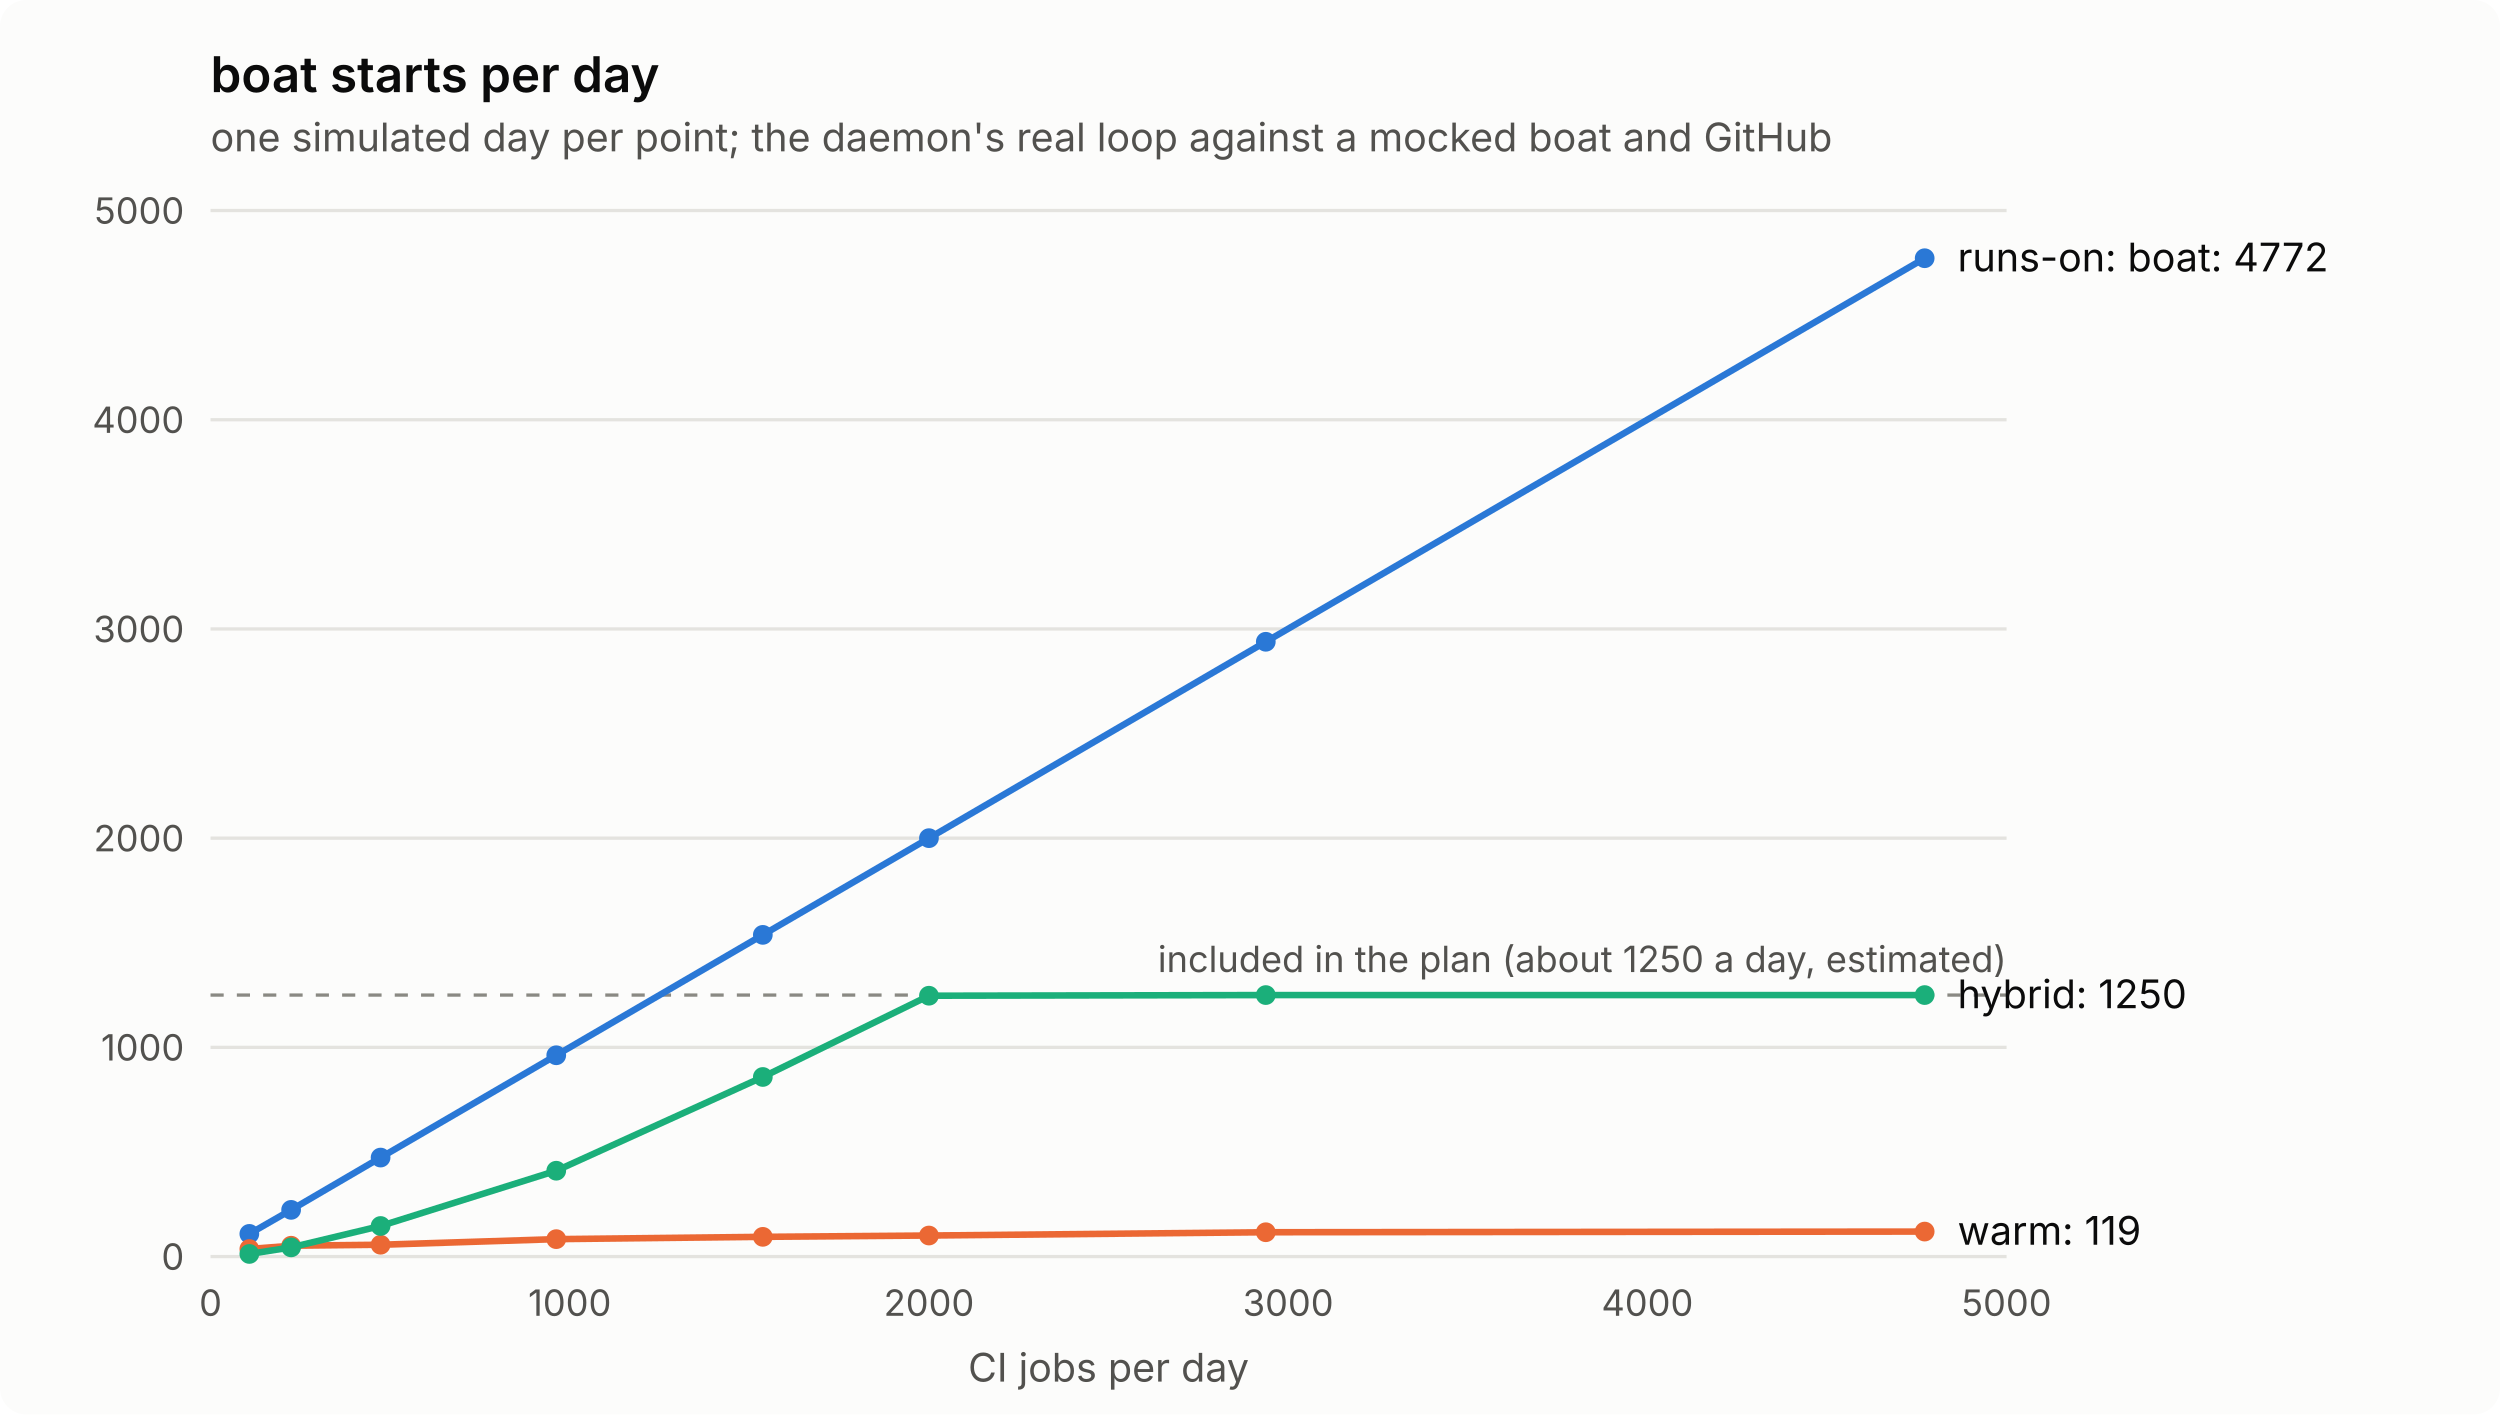
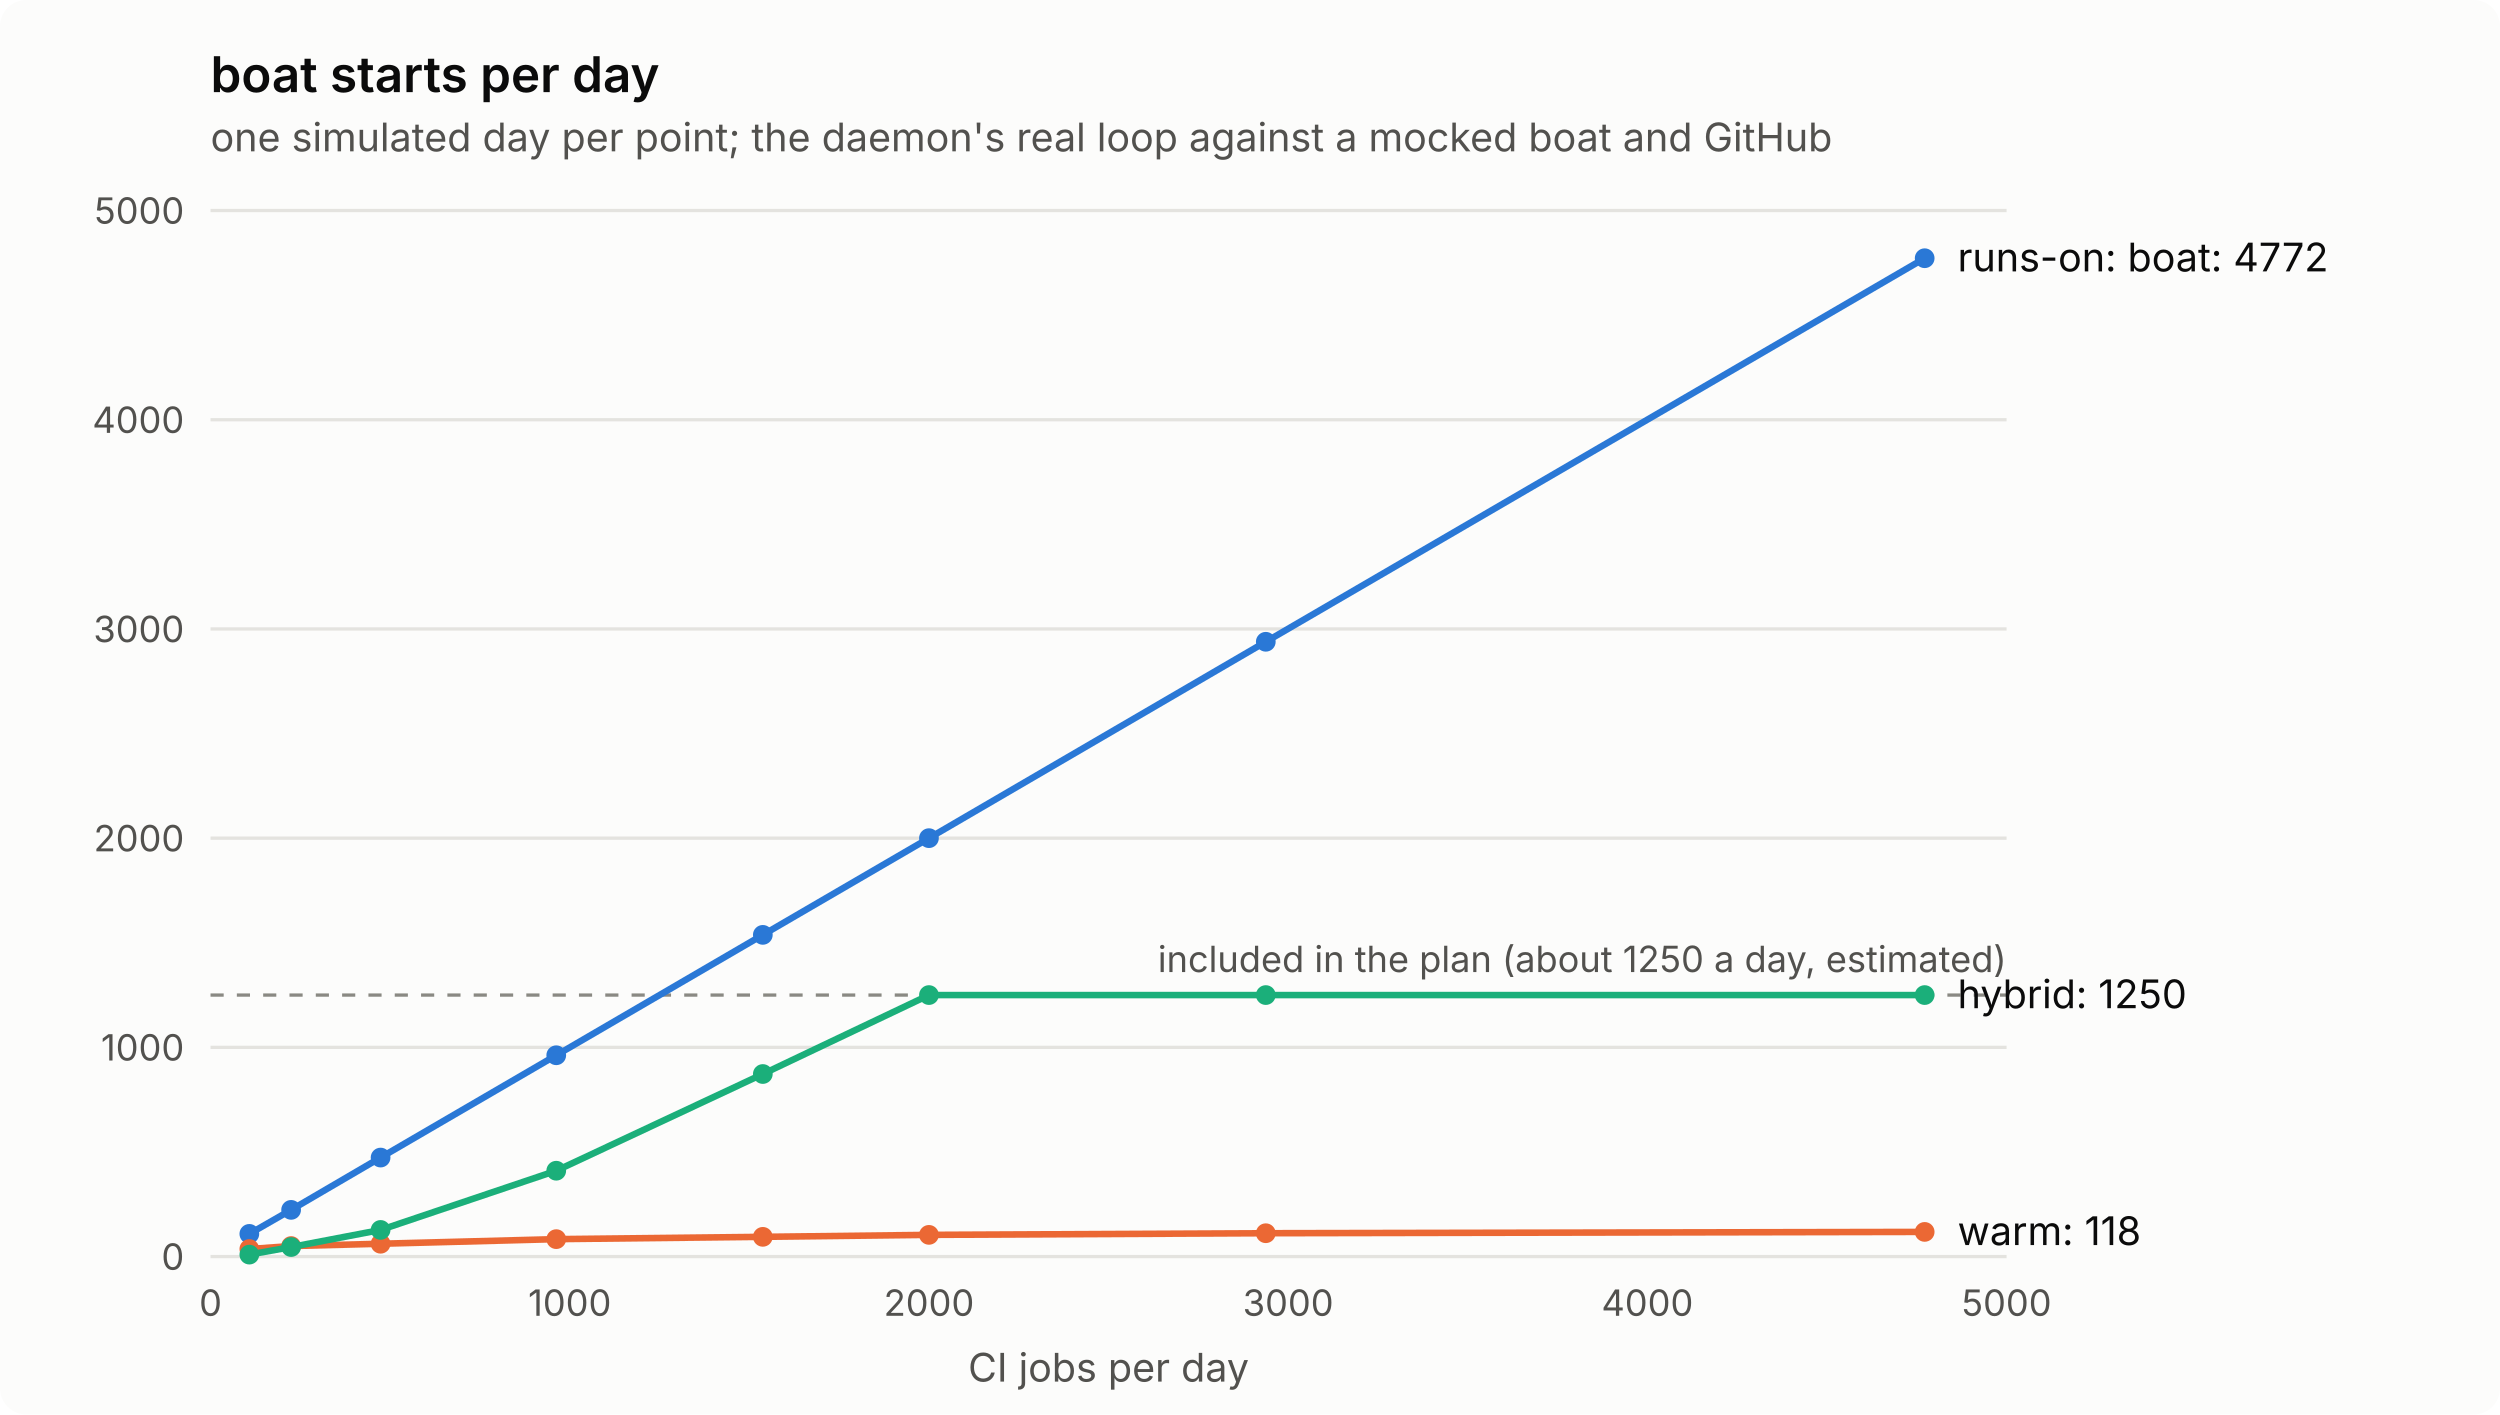
<svg xmlns="http://www.w3.org/2000/svg" viewBox="0 0 760 430" width="760" height="430" role="img" aria-labelledby="t d" font-family="system-ui, -apple-system, 'Segoe UI', sans-serif">
  <style>
.bg{fill:#fcfcfb} .ink{fill:#0b0b0b} .dim{fill:#52514e} .grid{stroke:#e4e3df} .ref{stroke:#8a8983}
.s0{stroke:#2a78d6} .f0{fill:#2a78d6} .s1{stroke:#eb6834} .f1{fill:#eb6834} .s2{stroke:#1baf7a} .f2{fill:#1baf7a} 
@media (prefers-color-scheme: dark){
.bg{fill:#1a1a19} .ink{fill:#f0efec} .dim{fill:#c3c2b7} .grid{stroke:#34332f} .ref{stroke:#8f8e86}
.s0{stroke:#3987e5} .f0{fill:#3987e5} .s1{stroke:#d95926} .f1{fill:#d95926} .s2{stroke:#199e70} .f2{fill:#199e70} 
}
</style>
  <rect class="bg" width="760" height="430" rx="8" />
  <text class="ink" x="64" y="28" font-size="15" font-weight="600">boat starts per day</text>
  <text class="dim" x="64" y="46" font-size="12">one simulated day per point; the daemon's real loop against a mocked boat and GitHub</text>
  <line class="grid" x1="64" x2="610" y1="382" y2="382" />
  <text class="dim" x="56" y="386" font-size="11" text-anchor="end">0</text>
  <text class="dim" x="64" y="400" font-size="11" text-anchor="middle">0</text>
  <line class="grid" x1="64" x2="610" y1="318.4" y2="318.4" />
  <text class="dim" x="56" y="322.4" font-size="11" text-anchor="end">1000</text>
  <text class="dim" x="173.2" y="400" font-size="11" text-anchor="middle">1000</text>
  <line class="grid" x1="64" x2="610" y1="254.8" y2="254.8" />
  <text class="dim" x="56" y="258.8" font-size="11" text-anchor="end">2000</text>
  <text class="dim" x="282.4" y="400" font-size="11" text-anchor="middle">2000</text>
  <line class="grid" x1="64" x2="610" y1="191.2" y2="191.2" />
  <text class="dim" x="56" y="195.2" font-size="11" text-anchor="end">3000</text>
  <text class="dim" x="391.6" y="400" font-size="11" text-anchor="middle">3000</text>
  <line class="grid" x1="64" x2="610" y1="127.6" y2="127.6" />
  <text class="dim" x="56" y="131.6" font-size="11" text-anchor="end">4000</text>
  <text class="dim" x="500.8" y="400" font-size="11" text-anchor="middle">4000</text>
  <line class="grid" x1="64" x2="610" y1="64" y2="64" />
  <text class="dim" x="56" y="68" font-size="11" text-anchor="end">5000</text>
  <text class="dim" x="610" y="400" font-size="11" text-anchor="middle">5000</text>
  <text class="dim" x="337" y="420" font-size="12" text-anchor="middle">CI jobs per day</text>
  <line class="ref" x1="64" x2="610" y1="302.5" y2="302.5" stroke-dasharray="4 4" />
  <text class="dim" x="610" y="295.5" font-size="11" text-anchor="end">included in the plan (about 1250 a day, estimated)</text>
  <polyline class="s0" fill="none" stroke-width="2" stroke-linejoin="round" points="75.8,375.1 88.5,367.8 115.7,351.9 169.1,320.8 231.9,284.2 282.4,254.8 384.8,195.1 585.1,78.5" />
  <circle class="f0" cx="75.8" cy="375.1" r="3" />
  <circle class="f0" cx="88.5" cy="367.8" r="3" />
  <circle class="f0" cx="115.7" cy="351.9" r="3" />
  <circle class="f0" cx="169.1" cy="320.8" r="3" />
  <circle class="f0" cx="231.9" cy="284.2" r="3" />
  <circle class="f0" cx="282.4" cy="254.8" r="3" />
  <circle class="f0" cx="384.8" cy="195.1" r="3" />
  <circle class="f0" cx="585.1" cy="78.5" r="3" />
  <text class="ink" x="595.1" y="82.5" font-size="12">runs-on: boat: 4772</text>
-   <polyline class="s1" fill="none" stroke-width="2" stroke-linejoin="round" points="75.8,379.7 88.5,378.7 115.7,378.4 169.1,376.7 231.9,376.0 282.4,375.6 384.8,374.6 585.1,374.4" />
+   <polyline class="s1" fill="none" stroke-width="2" stroke-linejoin="round" points="75.8,379.7 88.5,378.8 115.7,378.1 169.1,376.7 231.9,376.0 282.4,375.4 384.8,374.9 585.1,374.5" />
  <circle class="f1" cx="75.8" cy="379.7" r="3" />
-   <circle class="f1" cx="88.5" cy="378.7" r="3" />
-   <circle class="f1" cx="115.7" cy="378.4" r="3" />
+   <circle class="f1" cx="88.5" cy="378.8" r="3" />
+   <circle class="f1" cx="115.7" cy="378.1" r="3" />
  <circle class="f1" cx="169.1" cy="376.7" r="3" />
  <circle class="f1" cx="231.9" cy="376.0" r="3" />
-   <circle class="f1" cx="282.4" cy="375.6" r="3" />
-   <circle class="f1" cx="384.8" cy="374.6" r="3" />
-   <circle class="f1" cx="585.1" cy="374.4" r="3" />
-   <text class="ink" x="595.1" y="378.4" font-size="12">warm: 119</text>
-   <polyline class="s2" fill="none" stroke-width="2" stroke-linejoin="round" points="75.8,381.2 88.5,379.2 115.7,372.7 169.1,355.9 231.9,327.4 282.4,302.7 384.8,302.5 585.1,302.5" />
-   <circle class="f2" cx="75.8" cy="381.2" r="3" />
-   <circle class="f2" cx="88.5" cy="379.2" r="3" />
-   <circle class="f2" cx="115.7" cy="372.7" r="3" />
+   <circle class="f1" cx="282.4" cy="375.4" r="3" />
+   <circle class="f1" cx="384.8" cy="374.9" r="3" />
+   <circle class="f1" cx="585.1" cy="374.5" r="3" />
+   <text class="ink" x="595.1" y="378.5" font-size="12">warm: 118</text>
+   <polyline class="s2" fill="none" stroke-width="2" stroke-linejoin="round" points="75.8,381.4 88.5,379.1 115.7,373.9 169.1,355.9 231.9,326.5 282.4,302.5 384.8,302.5 585.1,302.5" />
+   <circle class="f2" cx="75.8" cy="381.4" r="3" />
+   <circle class="f2" cx="88.5" cy="379.1" r="3" />
+   <circle class="f2" cx="115.7" cy="373.9" r="3" />
  <circle class="f2" cx="169.1" cy="355.9" r="3" />
-   <circle class="f2" cx="231.9" cy="327.4" r="3" />
-   <circle class="f2" cx="282.4" cy="302.7" r="3" />
+   <circle class="f2" cx="231.9" cy="326.5" r="3" />
+   <circle class="f2" cx="282.4" cy="302.5" r="3" />
  <circle class="f2" cx="384.8" cy="302.5" r="3" />
  <circle class="f2" cx="585.1" cy="302.5" r="3" />
  <text class="ink" x="595.1" y="306.5" font-size="12">hybrid: 1250</text>
</svg>
